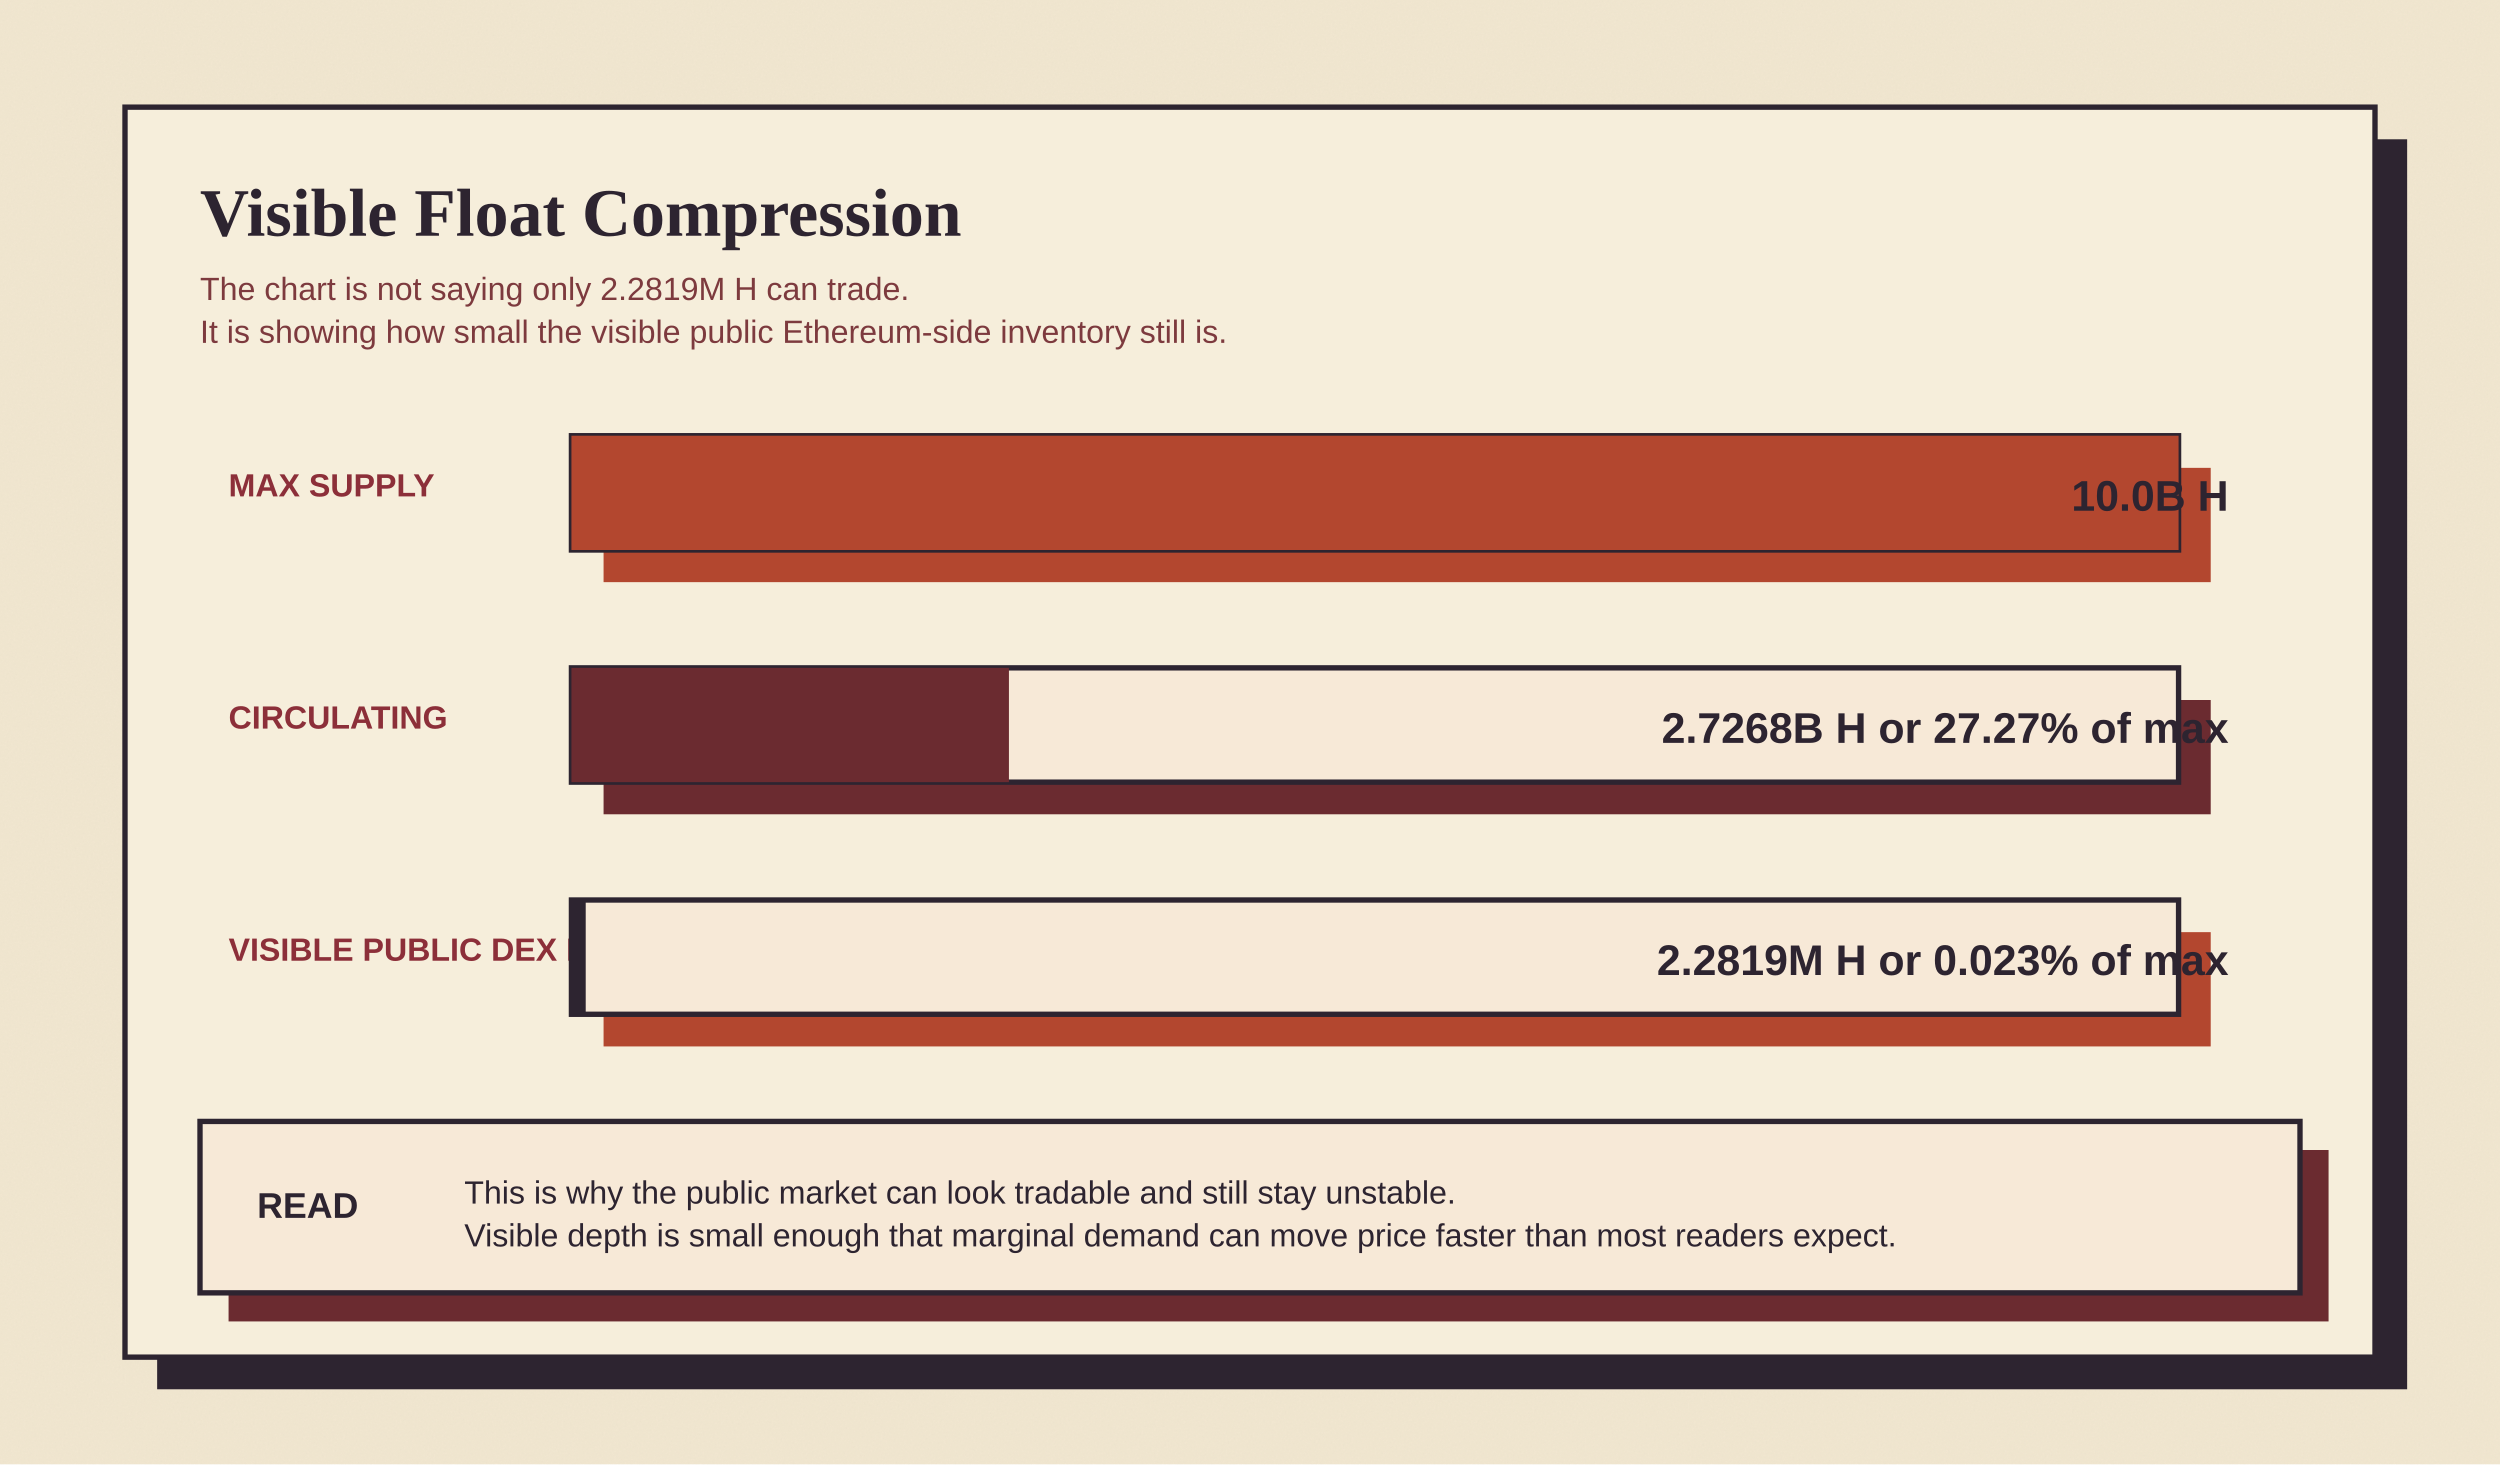
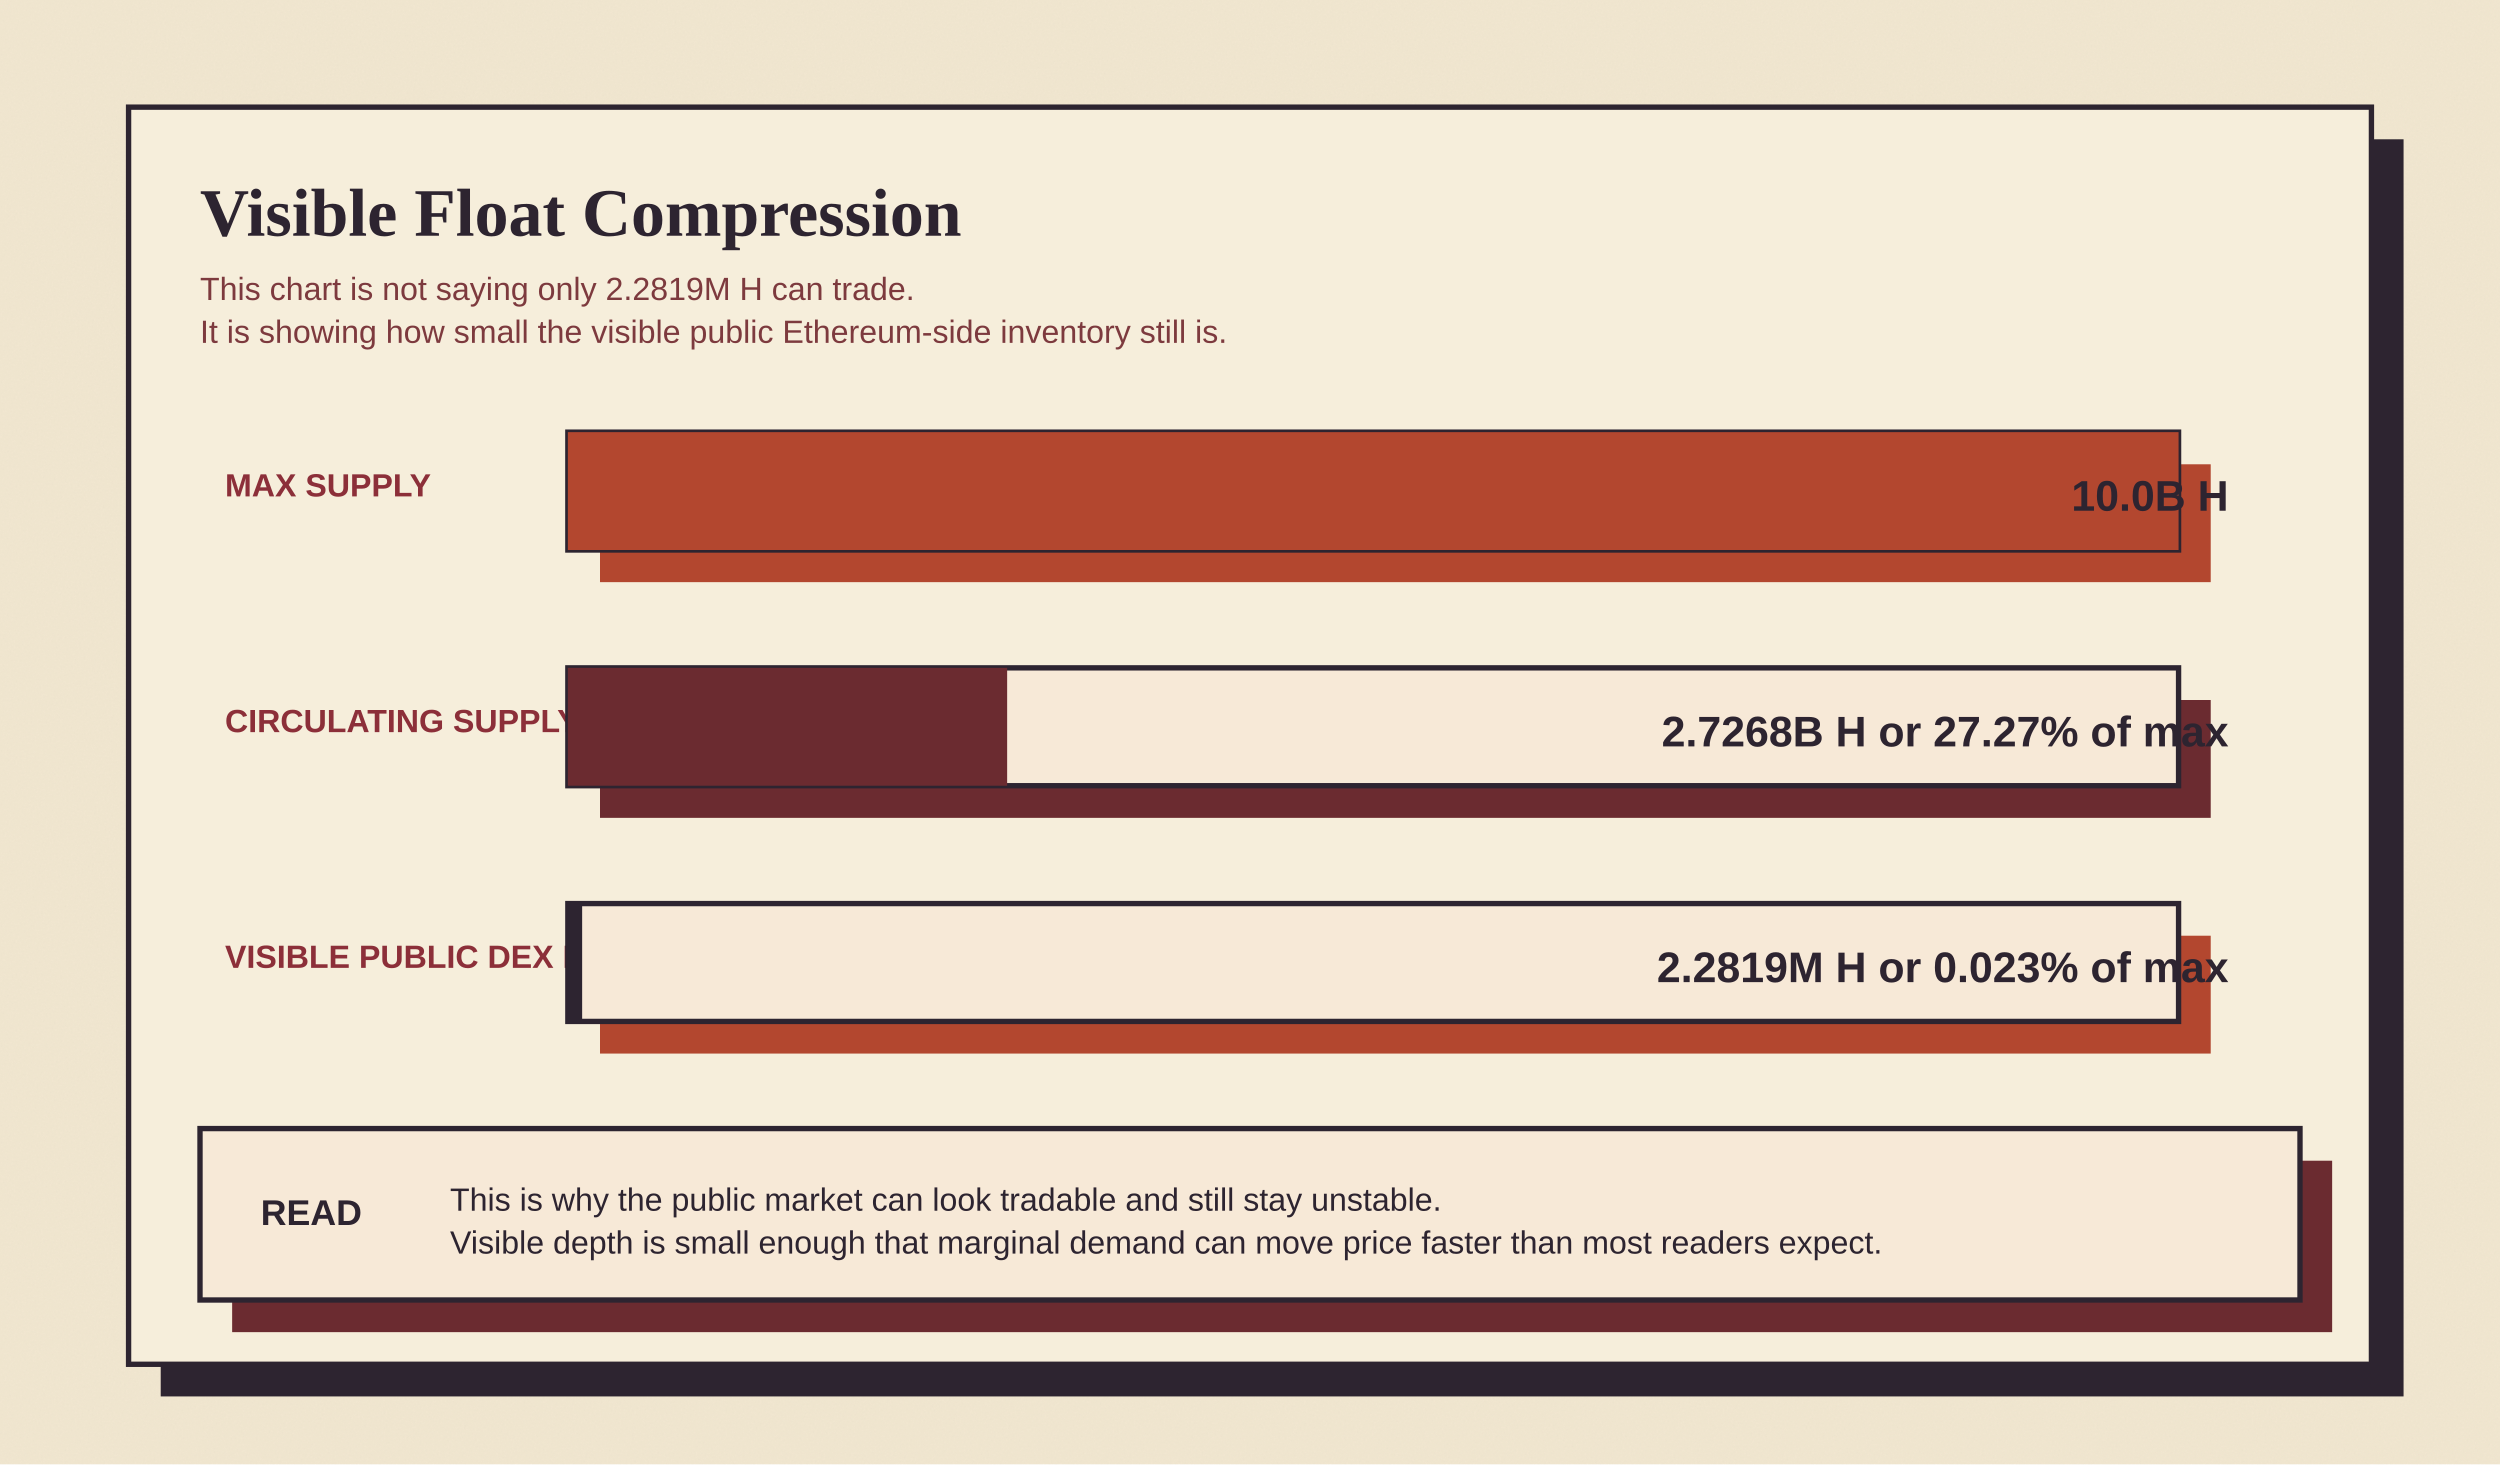
<svg xmlns="http://www.w3.org/2000/svg" width="1400" height="820" viewBox="0 0 1400 820" fill="none" role="img" aria-labelledby="title desc">
  <defs>
    <filter id="grain" x="-20%" y="-20%" width="140%" height="140%">
-       <feTurbulence type="fractalNoise" baseFrequency="0.85" numOctaves="2" stitchTiles="stitch" result="noise" />
+       <feTurbulence type="fractalNoise" baseFrequency="0.84" numOctaves="2" stitchTiles="stitch" result="noise" />
      <feColorMatrix in="noise" type="saturate" values="0" />
      <feComponentTransfer>
        <feFuncA type="table" tableValues="0 0.05" />
      </feComponentTransfer>
    </filter>
  </defs>
  <rect width="1400" height="820" fill="#F1E6CF" />
  <rect width="1400" height="820" fill="#F1E6CF" filter="url(#grain)" />
-   <rect x="70" y="60" width="1260" height="700" fill="#F6EEDB" />
-   <rect x="88" y="78" width="1260" height="700" fill="#2D2430" />
-   <rect x="70" y="60" width="1260" height="700" fill="#F6EEDB" stroke="#2D2430" stroke-width="3" />
+   <rect x="72" y="60" width="1256" height="704" fill="#F6EEDB" />
+   <rect x="90" y="78" width="1256" height="704" fill="#2D2430" />
+   <rect x="72" y="60" width="1256" height="704" fill="#F6EEDB" stroke="#2D2430" stroke-width="3" />
  <text x="112" y="132" fill="#2D2430" font-family="Georgia, 'Times New Roman', serif" font-size="38" font-weight="700">Visible Float Compression</text>
  <text x="112" y="168" fill="#7D3A3E" font-family="Arial, Helvetica, sans-serif" font-size="18">
-     <tspan x="112" dy="0">The chart is not saying only 2.2819M H can trade.</tspan>
+     <tspan x="112" dy="0">This chart is not saying only 2.2819M H can trade.</tspan>
    <tspan x="112" dy="24">It is showing how small the visible public Ethereum-side inventory still is.</tspan>
  </text>
-   <text x="128" y="278" fill="#8C2F39" font-family="Arial, Helvetica, sans-serif" font-size="18" font-weight="700">MAX SUPPLY</text>
-   <rect x="320" y="244" width="900" height="64" fill="#E7A0A4" />
-   <rect x="338" y="262" width="900" height="64" fill="#B3472F" />
-   <rect x="320" y="244" width="900" height="64" fill="#F7E9D7" stroke="#2D2430" stroke-width="3" />
-   <rect x="320" y="244" width="900" height="64" fill="#B3472F" />
+   <text x="126" y="278" fill="#8C2F39" font-family="Arial, Helvetica, sans-serif" font-size="18" font-weight="700">MAX SUPPLY</text>
+   <rect x="318" y="242" width="902" height="66" fill="#E7A0A4" />
+   <rect x="336" y="260" width="902" height="66" fill="#B3472F" />
+   <rect x="318" y="242" width="902" height="66" fill="#F7E9D7" stroke="#2D2430" stroke-width="3" />
+   <rect x="318" y="242" width="902" height="66" fill="#B3472F" />
  <text x="1248" y="286" text-anchor="end" fill="#2D2430" font-family="Arial, Helvetica, sans-serif" font-size="24" font-weight="700">10.0B H</text>
-   <text x="128" y="408" fill="#8C2F39" font-family="Arial, Helvetica, sans-serif" font-size="18" font-weight="700">CIRCULATING</text>
-   <rect x="320" y="374" width="900" height="64" fill="#D98858" />
-   <rect x="338" y="392" width="900" height="64" fill="#6B2B30" />
-   <rect x="320" y="374" width="900" height="64" fill="#F7E9D7" stroke="#2D2430" stroke-width="3" />
-   <rect x="320" y="374" width="245" height="64" fill="#6B2B30" />
-   <text x="1248" y="416" text-anchor="end" fill="#2D2430" font-family="Arial, Helvetica, sans-serif" font-size="24" font-weight="700">2.7268B H or 27.27% of max</text>
-   <text x="128" y="538" fill="#8C2F39" font-family="Arial, Helvetica, sans-serif" font-size="18" font-weight="700">VISIBLE PUBLIC DEX H</text>
-   <rect x="320" y="504" width="900" height="64" fill="#E7A0A4" />
-   <rect x="338" y="522" width="900" height="64" fill="#B3472F" />
-   <rect x="320" y="504" width="900" height="64" fill="#F7E9D7" stroke="#2D2430" stroke-width="3" />
-   <rect x="320" y="504" width="8" height="64" fill="#2D2430" />
-   <text x="1248" y="546" text-anchor="end" fill="#2D2430" font-family="Arial, Helvetica, sans-serif" font-size="24" font-weight="700">2.2819M H or 0.023% of max</text>
-   <rect x="112" y="628" width="1176" height="96" fill="#D98858" />
-   <rect x="128" y="644" width="1176" height="96" fill="#6B2B30" />
-   <rect x="112" y="628" width="1176" height="96" fill="#F7E9D7" stroke="#2D2430" stroke-width="3" />
-   <text x="144" y="682" fill="#2D2430" font-family="Arial, Helvetica, sans-serif" font-size="20" font-weight="700">READ</text>
-   <text x="260" y="674" fill="#2D2430" font-family="Arial, Helvetica, sans-serif" font-size="18">
-     <tspan x="260" dy="0">This is why the public market can look tradable and still stay unstable.</tspan>
-     <tspan x="260" dy="24">Visible depth is small enough that marginal demand can move price faster than most readers expect.</tspan>
+   <text x="126" y="410" fill="#8C2F39" font-family="Arial, Helvetica, sans-serif" font-size="18" font-weight="700">CIRCULATING SUPPLY</text>
+   <rect x="318" y="374" width="902" height="66" fill="#D98858" />
+   <rect x="336" y="392" width="902" height="66" fill="#6B2B30" />
+   <rect x="318" y="374" width="902" height="66" fill="#F7E9D7" stroke="#2D2430" stroke-width="3" />
+   <rect x="318" y="374" width="246" height="66" fill="#6B2B30" />
+   <text x="1248" y="418" text-anchor="end" fill="#2D2430" font-family="Arial, Helvetica, sans-serif" font-size="24" font-weight="700">2.7268B H or 27.27% of max</text>
+   <text x="126" y="542" fill="#8C2F39" font-family="Arial, Helvetica, sans-serif" font-size="18" font-weight="700">VISIBLE PUBLIC DEX H</text>
+   <rect x="318" y="506" width="902" height="66" fill="#E7A0A4" />
+   <rect x="336" y="524" width="902" height="66" fill="#B3472F" />
+   <rect x="318" y="506" width="902" height="66" fill="#F7E9D7" stroke="#2D2430" stroke-width="3" />
+   <rect x="318" y="506" width="8" height="66" fill="#2D2430" />
+   <text x="1248" y="550" text-anchor="end" fill="#2D2430" font-family="Arial, Helvetica, sans-serif" font-size="24" font-weight="700">2.2819M H or 0.023% of max</text>
+   <rect x="112" y="632" width="1176" height="96" fill="#D98858" />
+   <rect x="130" y="650" width="1176" height="96" fill="#6B2B30" />
+   <rect x="112" y="632" width="1176" height="96" fill="#F7E9D7" stroke="#2D2430" stroke-width="3" />
+   <text x="146" y="686" fill="#2D2430" font-family="Arial, Helvetica, sans-serif" font-size="20" font-weight="700">READ</text>
+   <text x="252" y="678" fill="#2D2430" font-family="Arial, Helvetica, sans-serif" font-size="18">
+     <tspan x="252" dy="0">This is why the public market can look tradable and still stay unstable.</tspan>
+     <tspan x="252" dy="24">Visible depth is small enough that marginal demand can move price faster than most readers expect.</tspan>
  </text>
</svg>
